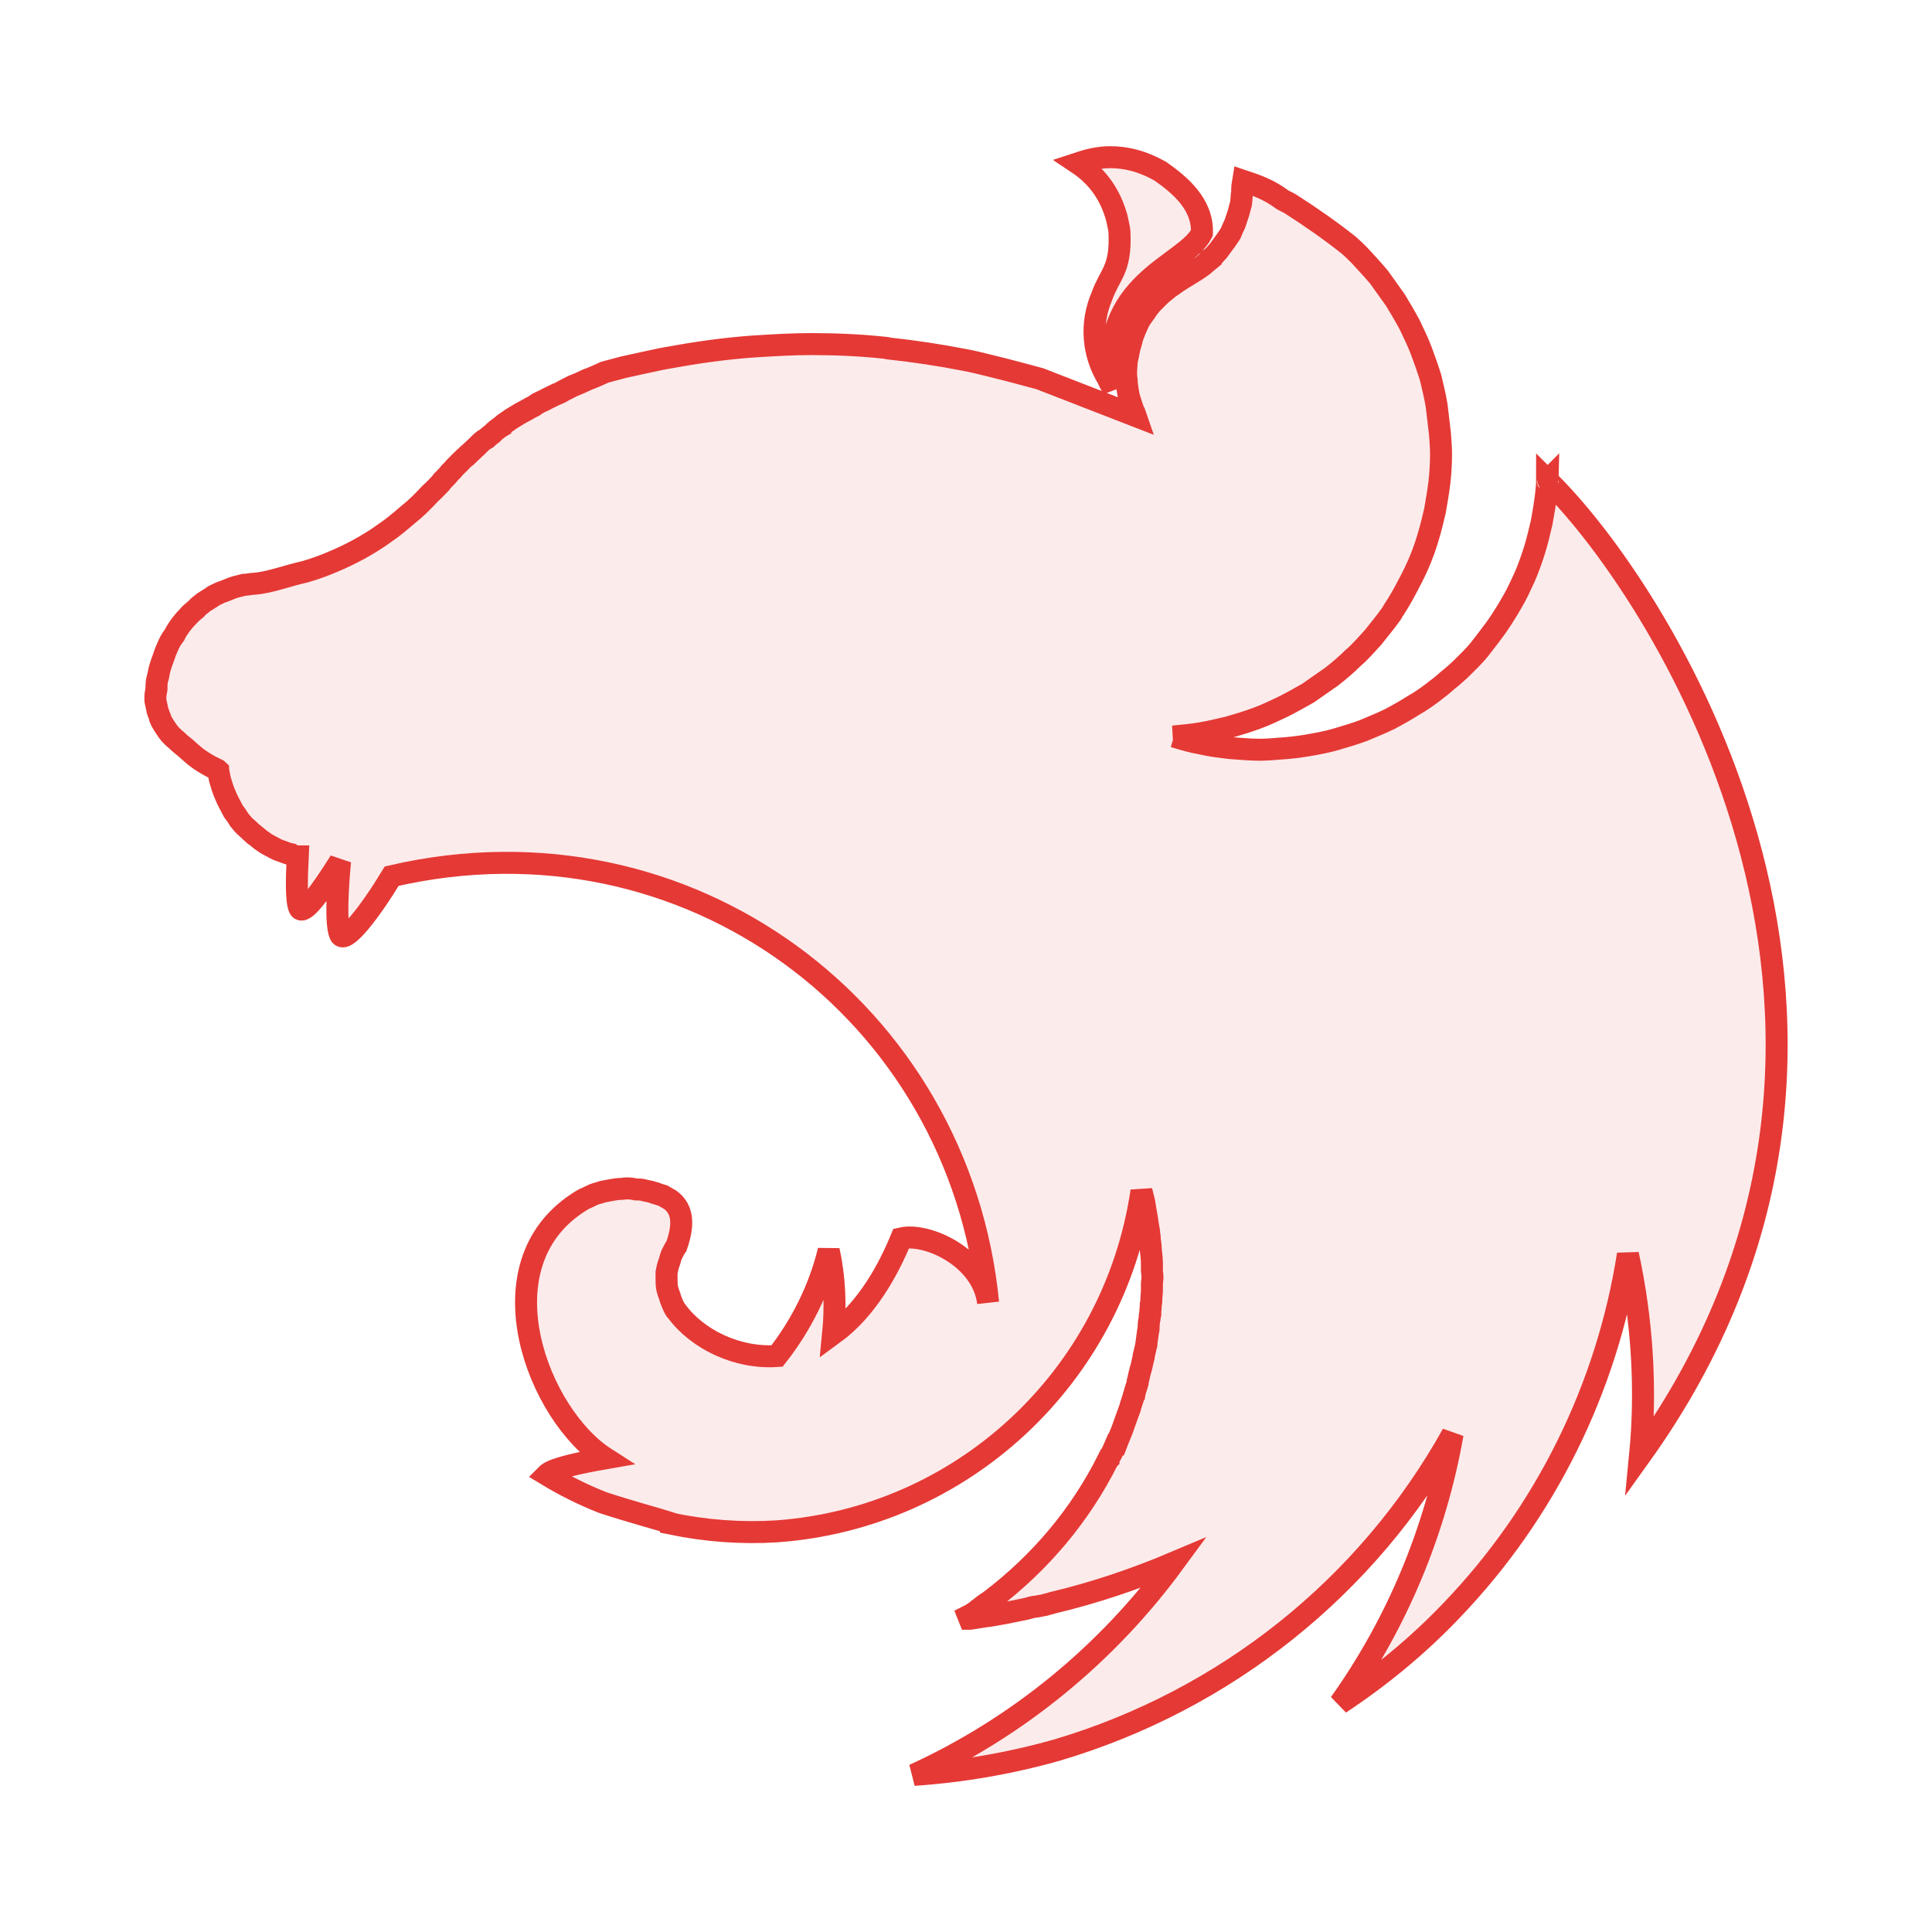
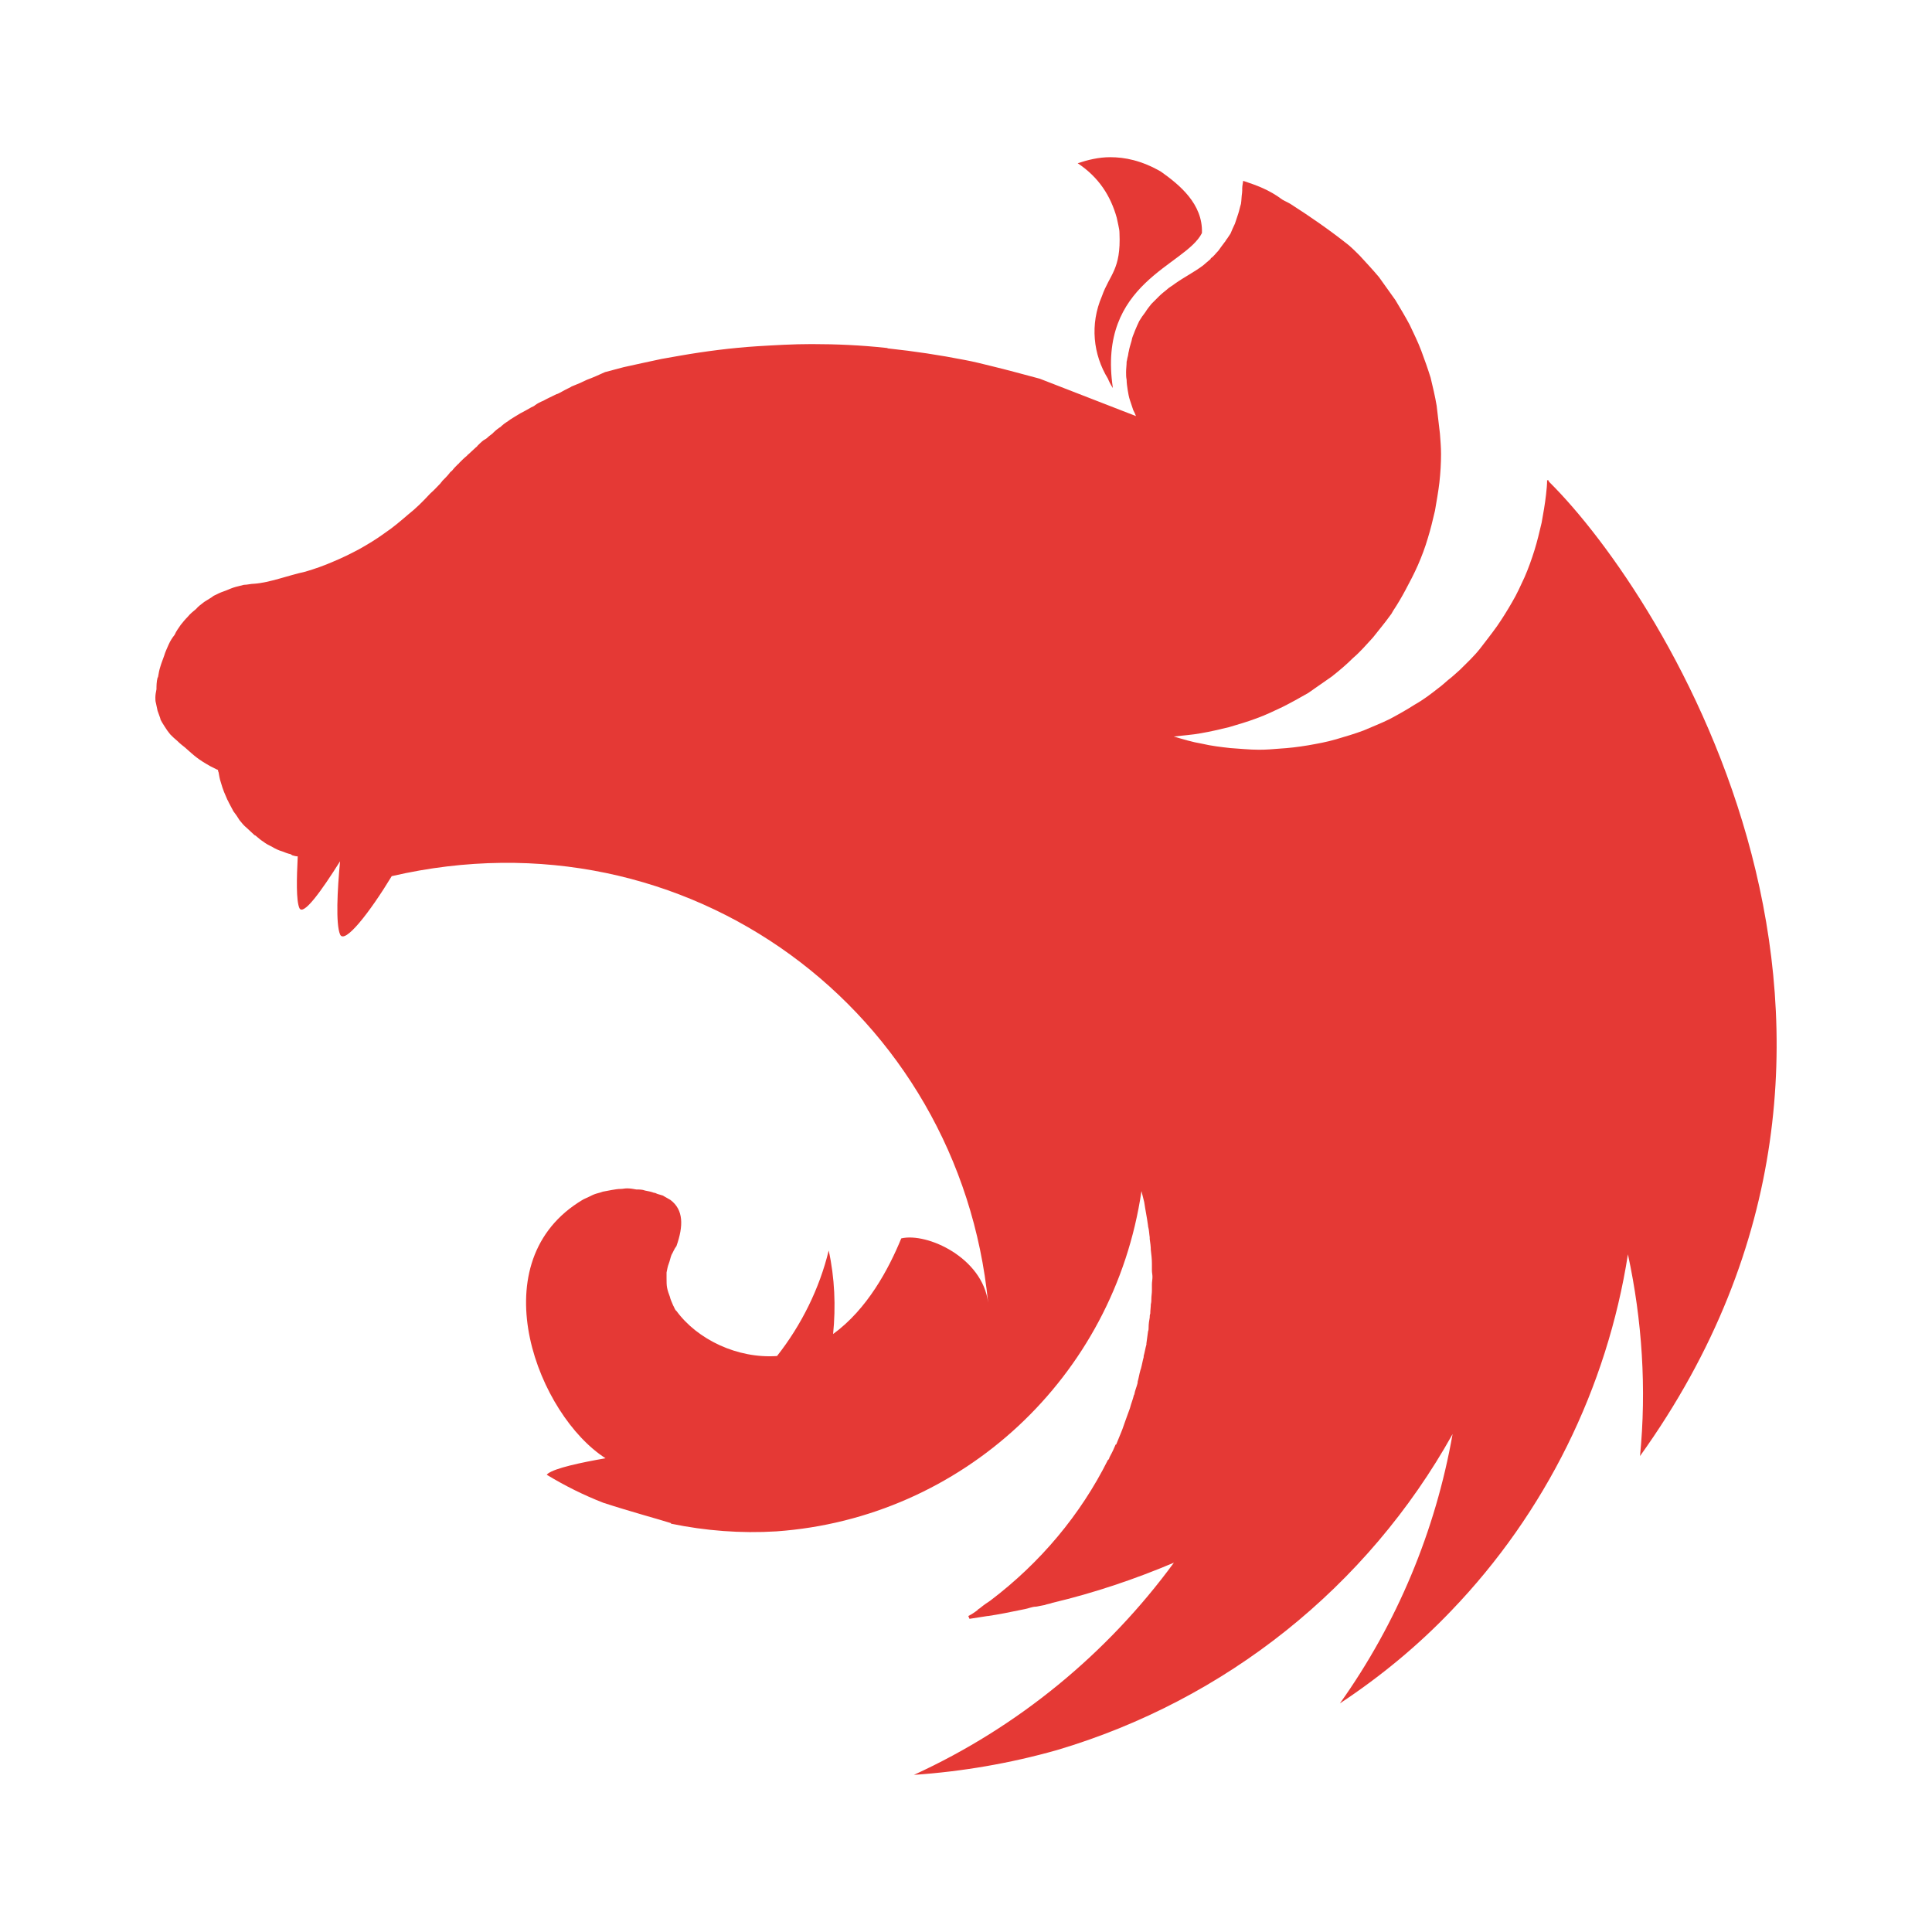
<svg xmlns="http://www.w3.org/2000/svg" style="enable-background:new 0 0 300 300" viewBox="0 0 300 300" xml:space="preserve">
-   <path d="M201.6 200.1c-2.1 0-4.1.5-5.9 1.1 3.9 2.6 6 6 7.1 9.9.1.5.2.9.3 1.4s.2.9.2 1.4c.3 6.7-1.8 7.5-3.2 11.5-2.2 5.1-1.6 10.6 1.1 15 .2.5.5 1.1.9 1.7-2.9-19.3 13.2-22.2 16.2-28.2.2-5.3-4.1-8.8-7.5-11.2-3.5-2-6.5-2.6-9.2-2.6zm24.2 4.3c-.3 1.8-.1 1.3-.2 2.2-.1.6-.1 1.4-.2 2-.2.6-.3 1.2-.5 1.8l-.6 1.8c-.3.6-.5 1.1-.8 1.8l-.6.9c-.2.2-.3.5-.5.7-.4.5-.8 1.1-1.1 1.5-.5.5-.8 1-1.4 1.4v.1c-.5.4-.9.8-1.4 1.2-1.6 1.2-3.4 2.1-5.1 3.3-.5.4-1.1.7-1.5 1.1-.5.4-1 .8-1.4 1.2l-1.4 1.4c-.4.5-.8 1-1.1 1.5-.4.5-.8 1.1-1.1 1.6-.3.6-.5 1.1-.8 1.8-.2.6-.5 1.1-.6 1.8-.2.7-.4 1.3-.5 1.9-.1.3-.1.7-.2 1s-.1.6-.2.9c0 .6-.1 1.3-.1 1.9 0 .5 0 .9.1 1.4 0 .6.1 1.2.2 1.9.1.6.2 1.2.4 1.8l.6 1.8c.2.4.4.8.5 1.1l-17.5-6.8c-3-.8-5.9-1.6-8.8-2.3-1.6-.4-3.2-.8-4.8-1.1-4.6-.9-9.2-1.6-13.9-2.1-.2 0-.2-.1-.4-.1-4.6-.5-9.1-.7-13.6-.7-3.4 0-6.7.2-10 .4-4.6.3-9.3.9-13.9 1.7-1.1.2-2.3.4-3.4.6-2.4.5-4.6 1-6.9 1.5-1.1.3-2.3.6-3.4.9-1.1.5-2.2 1-3.3 1.4-.8.4-1.7.8-2.5 1.1-.2.1-.3.1-.4.2-.8.4-1.4.7-2.1 1.1-.2.1-.4.2-.5.2-.8.4-1.7.8-2.4 1.2-.5.2-1.1.5-1.5.8-.2.2-.5.3-.7.4-.7.4-1.4.8-2 1.1-.7.4-1.3.8-1.8 1.1-.5.4-1.1.7-1.5 1.1-.1.1-.2.1-.2.2-.5.3-1 .7-1.4 1.1l-.2.2c-.4.3-.8.6-1.1.9-.2.1-.3.2-.5.3-.4.3-.8.7-1.1 1-.1.2-.2.2-.3.3-.5.5-.9.8-1.4 1.3-.1 0-.1.1-.2.2-.5.4-.9.8-1.4 1.3-.1.1-.1.2-.2.2-.4.4-.8.8-1.1 1.2-.2.2-.4.3-.5.5-.4.5-.8.9-1.3 1.4-.1.2-.2.2-.3.4-.6.6-1.1 1.2-1.8 1.8l-.2.2c-1.2 1.3-2.5 2.6-3.9 3.7-1.4 1.2-2.8 2.4-4.3 3.4-1.5 1.1-3 2-4.6 2.9-1.5.8-3.1 1.6-4.8 2.3-1.6.7-3.3 1.3-5 1.8-3.2.7-6.5 2-9.3 2.2-.6 0-1.3.2-1.9.2-.7.2-1.3.3-1.9.5s-1.2.5-1.8.7-1.2.5-1.8.8c-.5.4-1.1.7-1.7 1.1-.5.4-1.1.8-1.5 1.3-.5.4-1.1.9-1.5 1.4-.5.5-.9 1-1.3 1.5-.4.6-.8 1.1-1.1 1.8-.4.5-.8 1.1-1.1 1.8s-.6 1.3-.8 2c-.2.6-.5 1.3-.7 2-.2.6-.3 1.2-.4 1.8 0 .1-.1.2-.1.2-.2.7-.2 1.6-.2 2.1-.1.5-.2 1-.2 1.5 0 .3 0 .7.1 1 .1.5.2 1 .3 1.4.2.5.3.9.5 1.4v.1c.2.5.5.9.8 1.4s.6.9 1 1.4c.4.4.8.8 1.3 1.2.5.5.9.8 1.4 1.2 1.8 1.6 2.3 2.1 4.6 3.4l1.2.6c.1 0 .2.1.2.1 0 .2 0 .2.1.4.1.6.2 1.2.4 1.8.2.7.4 1.3.6 1.8s.4.9.6 1.4c.1.2.2.3.2.4.3.6.6 1.1.9 1.7.4.5.8 1.1 1.1 1.6.4.5.8 1 1.3 1.4.5.5.9.8 1.4 1.3 0 0 .1.1.2.1.5.4.9.8 1.4 1.1.5.4 1.1.7 1.7 1 .5.3 1.1.6 1.8.8.5.2 1 .4 1.5.5.1.1.2.1.3.2.3.1.7.2 1 .2-.2 4.1-.3 8 .3 9.4.7 1.5 4-3.1 7.4-8.5-.5 5.3-.8 11.4 0 13.3s5.4-4 9.4-10.6c54-12.5 103.3 24.8 108.5 77.6-1-8.2-11.1-12.8-15.8-11.7-2.3 5.6-6.2 12.9-12.4 17.4.5-5 .3-10.2-.8-15.2-1.7 7-5 13.6-9.4 19.2-7.2.5-14.5-3-18.3-8.2-.3-.2-.4-.7-.6-1-.2-.5-.5-1.1-.6-1.6-.2-.5-.4-1.1-.5-1.6s-.1-1.1-.1-1.7V403c.1-.5.2-1.1.4-1.6s.3-1.1.5-1.6c.3-.5.5-1.1.9-1.6 1.3-3.7 1.3-6.6-1.1-8.4-.5-.3-.9-.5-1.4-.8-.3-.1-.7-.2-1-.3-.2-.1-.4-.2-.6-.2-.5-.2-1.1-.3-1.6-.4-.5-.2-1.1-.2-1.6-.2-.5-.1-1.1-.2-1.7-.2-.4 0-.8.1-1.1.1-.6 0-1.1.1-1.7.2-.5.1-1.1.2-1.6.3-.5.2-1.1.3-1.6.5s-1 .5-1.5.7-.9.5-1.4.8c-17.8 11.6-7.2 38.7 5 46.5-4.6.8-9.2 1.8-10.5 2.8l-.2.2c3.3 2 6.7 3.7 10.3 5.1 4.9 1.6 10.1 3 12.3 3.7v.1c6.3 1.3 12.7 1.8 19.2 1.4 33.7-2.4 61.4-28 66.4-61.9.2.7.3 1.3.5 2 .2 1.4.5 2.8.7 4.3v.1c.2.7.2 1.4.3 2v.3c.1.7.2 1.4.2 2 .1.8.2 1.7.2 2.5v1.2c0 .4.1.8.1 1.2 0 .5-.1.9-.1 1.4v1.1c0 .5-.1 1-.1 1.5 0 .3 0 .6-.1 1 0 .5-.1 1.1-.1 1.7-.1.2-.1.5-.1.7-.1.6-.2 1.1-.2 1.8 0 .2 0 .5-.1.7-.1.8-.2 1.4-.3 2.2v.2c-.2.7-.3 1.4-.5 2.1v.2c-.2.7-.3 1.4-.5 2.1 0 .1-.1.2-.1.3-.2.7-.3 1.4-.5 2.1v.2c-.2.8-.5 1.4-.6 2.1-.1.1-.1.2-.1.2-.2.8-.5 1.5-.7 2.3-.3.8-.5 1.4-.8 2.2s-.5 1.5-.8 2.2c-.3.8-.6 1.4-.9 2.2h-.1c-.3.7-.6 1.4-1 2.1-.1.2-.2.4-.2.5-.1.1-.1.2-.2.2-5 10-12.3 18.7-21.4 25.6-.6.4-1.2.8-1.8 1.3-.2.2-.4.2-.5.4-.5.4-1.1.8-1.7 1.1l.2.5h.1c1.1-.2 2.1-.3 3.2-.5h.1c2-.3 4-.7 5.9-1.1.5-.1 1.1-.2 1.7-.4.4-.1.7-.2 1.1-.2.5-.1 1.1-.2 1.6-.3.5-.2.9-.2 1.4-.4 7.6-1.8 15-4.3 22.1-7.3-12.1 16.5-28.3 29.9-47.3 38.6 8.8-.6 17.5-2.1 26-4.5 30.7-9.1 56.5-29.7 72-57.5-3.1 17.6-10.1 34.4-20.5 49 7.4-4.9 14.2-10.5 20.3-16.9 17.1-17.8 28.3-40.5 32.1-64.8 2.6 12 3.4 24.5 2.2 36.7 55-76.7 4.6-156.3-16.5-177.2-.1-.2-.2-.2-.2-.4-.1.1-.1.1-.1.2 0-.1 0-.1-.1-.2 0 .9-.1 1.8-.2 2.7-.2 1.8-.5 3.4-.8 5.1-.4 1.7-.8 3.4-1.3 5s-1.1 3.3-1.8 4.9c-.7 1.5-1.4 3.1-2.3 4.6-.8 1.4-1.8 3-2.7 4.3-1 1.4-2.1 2.8-3.1 4.1-1.1 1.4-2.4 2.6-3.6 3.8-.8.7-1.4 1.3-2.2 1.9-.6.5-1.1 1-1.8 1.5-1.4 1.1-2.7 2.1-4.3 3-1.4.9-3 1.8-4.5 2.6-1.6.8-3.2 1.4-4.8 2.1-1.6.6-3.3 1.1-5 1.6s-3.4.8-5.1 1.1c-1.8.3-3.5.5-5.2.6-1.2.1-2.4.2-3.7.2-1.8 0-3.5-.2-5.2-.3-1.8-.2-3.5-.4-5.2-.8-1.8-.3-3.4-.8-5.1-1.3h-.1c1.7-.2 3.4-.3 5-.6 1.8-.3 3.4-.7 5.1-1.1 1.7-.5 3.4-1 5-1.6 1.7-.6 3.3-1.4 4.8-2.1 1.6-.8 3-1.6 4.6-2.5 1.4-1 2.9-2 4.3-3 1.4-1.1 2.7-2.2 3.9-3.4 1.3-1.1 2.4-2.4 3.6-3.7 1.1-1.4 2.2-2.7 3.2-4.1.2-.2.3-.5.5-.8.8-1.2 1.5-2.4 2.2-3.7.8-1.5 1.6-3 2.3-4.6s1.3-3.2 1.8-4.9c.5-1.6.9-3.3 1.3-5 .3-1.8.6-3.4.8-5.1.2-1.8.3-3.5.3-5.2 0-1.2-.1-2.4-.2-3.7-.2-1.8-.4-3.4-.6-5.1-.3-1.8-.7-3.4-1.1-5.1-.5-1.6-1.1-3.3-1.7-4.9s-1.4-3.2-2.1-4.7c-.8-1.5-1.7-3-2.6-4.5l-3-4.2c-1.1-1.3-2.3-2.6-3.5-3.9-.6-.6-1.3-1.3-2-1.9-3.4-2.7-7-5.2-10.6-7.5-.5-.3-1-.5-1.5-.8-2.4-1.8-4.7-2.6-7.1-3.4z" style="fill:#e53935;fill-opacity:0.1; stroke:#e53935;stroke-width:4;" transform="translate(.312 -146.38) scale(.85352)" />
+   <path d="M201.6 200.1c-2.1 0-4.1.5-5.9 1.1 3.9 2.6 6 6 7.1 9.9.1.5.2.9.3 1.4s.2.9.2 1.4c.3 6.7-1.8 7.5-3.2 11.5-2.2 5.1-1.6 10.6 1.1 15 .2.5.5 1.1.9 1.7-2.9-19.3 13.2-22.2 16.2-28.2.2-5.3-4.1-8.8-7.5-11.2-3.5-2-6.5-2.6-9.2-2.6zm24.2 4.3c-.3 1.8-.1 1.3-.2 2.2-.1.6-.1 1.4-.2 2-.2.6-.3 1.2-.5 1.8l-.6 1.8c-.3.6-.5 1.1-.8 1.8l-.6.9c-.2.2-.3.5-.5.7-.4.5-.8 1.1-1.1 1.5-.5.5-.8 1-1.4 1.4v.1c-.5.4-.9.8-1.4 1.2-1.6 1.2-3.4 2.1-5.1 3.3-.5.4-1.1.7-1.5 1.1-.5.4-1 .8-1.4 1.2l-1.4 1.4c-.4.5-.8 1-1.1 1.5-.4.5-.8 1.1-1.1 1.6-.3.6-.5 1.1-.8 1.8-.2.6-.5 1.1-.6 1.8-.2.7-.4 1.3-.5 1.9-.1.3-.1.7-.2 1s-.1.6-.2.9c0 .6-.1 1.3-.1 1.9 0 .5 0 .9.1 1.4 0 .6.1 1.2.2 1.9.1.6.2 1.2.4 1.8l.6 1.8c.2.4.4.8.5 1.1l-17.5-6.8c-3-.8-5.9-1.6-8.8-2.3-1.6-.4-3.2-.8-4.8-1.1-4.6-.9-9.2-1.6-13.9-2.1-.2 0-.2-.1-.4-.1-4.6-.5-9.1-.7-13.6-.7-3.4 0-6.7.2-10 .4-4.6.3-9.3.9-13.9 1.7-1.1.2-2.3.4-3.4.6-2.4.5-4.6 1-6.9 1.5-1.1.3-2.3.6-3.4.9-1.1.5-2.2 1-3.3 1.4-.8.4-1.7.8-2.5 1.1-.2.1-.3.1-.4.2-.8.4-1.4.7-2.1 1.1-.2.1-.4.2-.5.2-.8.4-1.7.8-2.4 1.2-.5.2-1.1.5-1.5.8-.2.2-.5.3-.7.4-.7.4-1.4.8-2 1.1-.7.4-1.3.8-1.8 1.1-.5.4-1.1.7-1.5 1.1-.1.1-.2.1-.2.2-.5.3-1 .7-1.4 1.1l-.2.2c-.4.3-.8.6-1.1.9-.2.1-.3.2-.5.3-.4.3-.8.7-1.1 1-.1.2-.2.2-.3.3-.5.5-.9.8-1.4 1.3-.1 0-.1.1-.2.2-.5.4-.9.8-1.4 1.3-.1.1-.1.2-.2.2-.4.4-.8.8-1.1 1.2-.2.2-.4.3-.5.5-.4.5-.8.9-1.3 1.4-.1.2-.2.2-.3.4-.6.6-1.1 1.2-1.8 1.8l-.2.2c-1.2 1.3-2.5 2.6-3.9 3.7-1.4 1.2-2.8 2.4-4.3 3.4-1.5 1.1-3 2-4.6 2.9-1.5.8-3.1 1.6-4.8 2.3-1.6.7-3.3 1.3-5 1.8-3.2.7-6.5 2-9.3 2.2-.6 0-1.3.2-1.9.2-.7.2-1.3.3-1.9.5s-1.2.5-1.8.7-1.2.5-1.8.8c-.5.4-1.1.7-1.7 1.1-.5.4-1.1.8-1.5 1.3-.5.4-1.1.9-1.5 1.4-.5.5-.9 1-1.3 1.5-.4.6-.8 1.1-1.1 1.8-.4.5-.8 1.1-1.1 1.8s-.6 1.3-.8 2c-.2.6-.5 1.3-.7 2-.2.6-.3 1.2-.4 1.8 0 .1-.1.2-.1.2-.2.7-.2 1.6-.2 2.1-.1.5-.2 1-.2 1.5 0 .3 0 .7.1 1 .1.5.2 1 .3 1.4.2.5.3.9.5 1.4v.1c.2.5.5.9.8 1.4s.6.9 1 1.4c.4.4.8.8 1.3 1.2.5.5.9.8 1.4 1.2 1.8 1.6 2.3 2.1 4.6 3.4l1.2.6c.1 0 .2.1.2.1 0 .2 0 .2.1.4.1.6.2 1.2.4 1.8.2.7.4 1.3.6 1.8s.4.9.6 1.4c.1.2.2.3.2.4.3.6.6 1.1.9 1.7.4.5.8 1.1 1.1 1.6.4.5.8 1 1.3 1.4.5.5.9.8 1.4 1.3 0 0 .1.1.2.1.5.4.9.8 1.4 1.1.5.4 1.1.7 1.7 1 .5.3 1.1.6 1.8.8.5.2 1 .4 1.5.5.1.1.2.1.3.2.3.1.7.2 1 .2-.2 4.1-.3 8 .3 9.4.7 1.5 4-3.1 7.4-8.5-.5 5.3-.8 11.4 0 13.3s5.4-4 9.4-10.6c54-12.5 103.3 24.8 108.5 77.6-1-8.2-11.1-12.8-15.8-11.7-2.3 5.6-6.2 12.9-12.4 17.4.5-5 .3-10.2-.8-15.2-1.7 7-5 13.6-9.4 19.2-7.2.5-14.5-3-18.3-8.2-.3-.2-.4-.7-.6-1-.2-.5-.5-1.1-.6-1.6-.2-.5-.4-1.1-.5-1.6s-.1-1.1-.1-1.7V403c.1-.5.2-1.1.4-1.6s.3-1.1.5-1.6c.3-.5.5-1.1.9-1.6 1.3-3.7 1.3-6.6-1.1-8.4-.5-.3-.9-.5-1.4-.8-.3-.1-.7-.2-1-.3-.2-.1-.4-.2-.6-.2-.5-.2-1.1-.3-1.6-.4-.5-.2-1.1-.2-1.6-.2-.5-.1-1.1-.2-1.7-.2-.4 0-.8.1-1.1.1-.6 0-1.1.1-1.7.2-.5.1-1.1.2-1.6.3-.5.2-1.1.3-1.6.5s-1 .5-1.5.7-.9.5-1.4.8c-17.8 11.6-7.2 38.7 5 46.5-4.6.8-9.2 1.8-10.5 2.8l-.2.2c3.3 2 6.7 3.7 10.3 5.1 4.9 1.6 10.1 3 12.3 3.7v.1c6.3 1.3 12.7 1.8 19.2 1.4 33.7-2.4 61.4-28 66.4-61.9.2.7.3 1.3.5 2 .2 1.4.5 2.8.7 4.3v.1c.2.7.2 1.4.3 2v.3c.1.7.2 1.4.2 2 .1.8.2 1.7.2 2.5v1.2c0 .4.1.8.1 1.2 0 .5-.1.9-.1 1.4v1.1c0 .5-.1 1-.1 1.5 0 .3 0 .6-.1 1 0 .5-.1 1.1-.1 1.7-.1.2-.1.5-.1.7-.1.6-.2 1.1-.2 1.8 0 .2 0 .5-.1.7-.1.8-.2 1.4-.3 2.2v.2c-.2.7-.3 1.4-.5 2.1v.2c-.2.7-.3 1.4-.5 2.1 0 .1-.1.2-.1.3-.2.7-.3 1.4-.5 2.1v.2c-.2.8-.5 1.4-.6 2.1-.1.1-.1.2-.1.2-.2.8-.5 1.5-.7 2.3-.3.8-.5 1.4-.8 2.2s-.5 1.5-.8 2.2c-.3.8-.6 1.4-.9 2.2h-.1c-.3.7-.6 1.4-1 2.1-.1.2-.2.4-.2.5-.1.1-.1.2-.2.2-5 10-12.3 18.7-21.4 25.6-.6.4-1.2.8-1.8 1.3-.2.2-.4.2-.5.4-.5.4-1.1.8-1.7 1.1l.2.5h.1c1.1-.2 2.1-.3 3.2-.5h.1c2-.3 4-.7 5.9-1.1.5-.1 1.1-.2 1.7-.4.4-.1.7-.2 1.1-.2.5-.1 1.1-.2 1.6-.3.5-.2.9-.2 1.4-.4 7.6-1.8 15-4.3 22.1-7.3-12.1 16.5-28.3 29.9-47.3 38.6 8.8-.6 17.5-2.1 26-4.5 30.7-9.1 56.5-29.7 72-57.5-3.1 17.6-10.1 34.4-20.5 49 7.4-4.9 14.2-10.5 20.3-16.9 17.1-17.8 28.3-40.5 32.1-64.8 2.6 12 3.4 24.5 2.2 36.7 55-76.7 4.6-156.3-16.5-177.2-.1-.2-.2-.2-.2-.4-.1.1-.1.1-.1.2 0-.1 0-.1-.1-.2 0 .9-.1 1.8-.2 2.7-.2 1.8-.5 3.4-.8 5.1-.4 1.7-.8 3.4-1.3 5s-1.1 3.3-1.8 4.9c-.7 1.5-1.4 3.1-2.3 4.6-.8 1.4-1.8 3-2.7 4.3-1 1.4-2.1 2.8-3.1 4.1-1.1 1.4-2.4 2.6-3.6 3.8-.8.7-1.4 1.3-2.2 1.9-.6.5-1.1 1-1.8 1.5-1.4 1.1-2.7 2.1-4.3 3-1.4.9-3 1.8-4.5 2.6-1.6.8-3.2 1.4-4.8 2.1-1.6.6-3.3 1.1-5 1.6s-3.4.8-5.1 1.1c-1.8.3-3.5.5-5.2.6-1.2.1-2.4.2-3.7.2-1.8 0-3.5-.2-5.2-.3-1.8-.2-3.5-.4-5.2-.8-1.8-.3-3.4-.8-5.1-1.3h-.1c1.7-.2 3.4-.3 5-.6 1.8-.3 3.4-.7 5.1-1.1 1.7-.5 3.4-1 5-1.6 1.7-.6 3.3-1.4 4.8-2.1 1.6-.8 3-1.6 4.6-2.5 1.4-1 2.9-2 4.3-3 1.4-1.1 2.7-2.2 3.9-3.4 1.3-1.1 2.4-2.4 3.6-3.7 1.1-1.4 2.2-2.7 3.2-4.1.2-.2.3-.5.5-.8.8-1.2 1.5-2.4 2.2-3.7.8-1.5 1.6-3 2.3-4.6s1.3-3.2 1.8-4.9c.5-1.6.9-3.3 1.3-5 .3-1.8.6-3.4.8-5.1.2-1.8.3-3.5.3-5.2 0-1.2-.1-2.4-.2-3.7-.2-1.8-.4-3.4-.6-5.1-.3-1.8-.7-3.4-1.1-5.1-.5-1.6-1.1-3.3-1.7-4.9s-1.4-3.2-2.1-4.7c-.8-1.5-1.7-3-2.6-4.5l-3-4.2c-1.1-1.3-2.3-2.6-3.5-3.9-.6-.6-1.3-1.3-2-1.9-3.4-2.7-7-5.2-10.6-7.5-.5-.3-1-.5-1.5-.8-2.4-1.8-4.7-2.6-7.1-3.4z" style="fill:#e53935" transform="translate(.312 -146.38) scale(.85352)" />
</svg>
